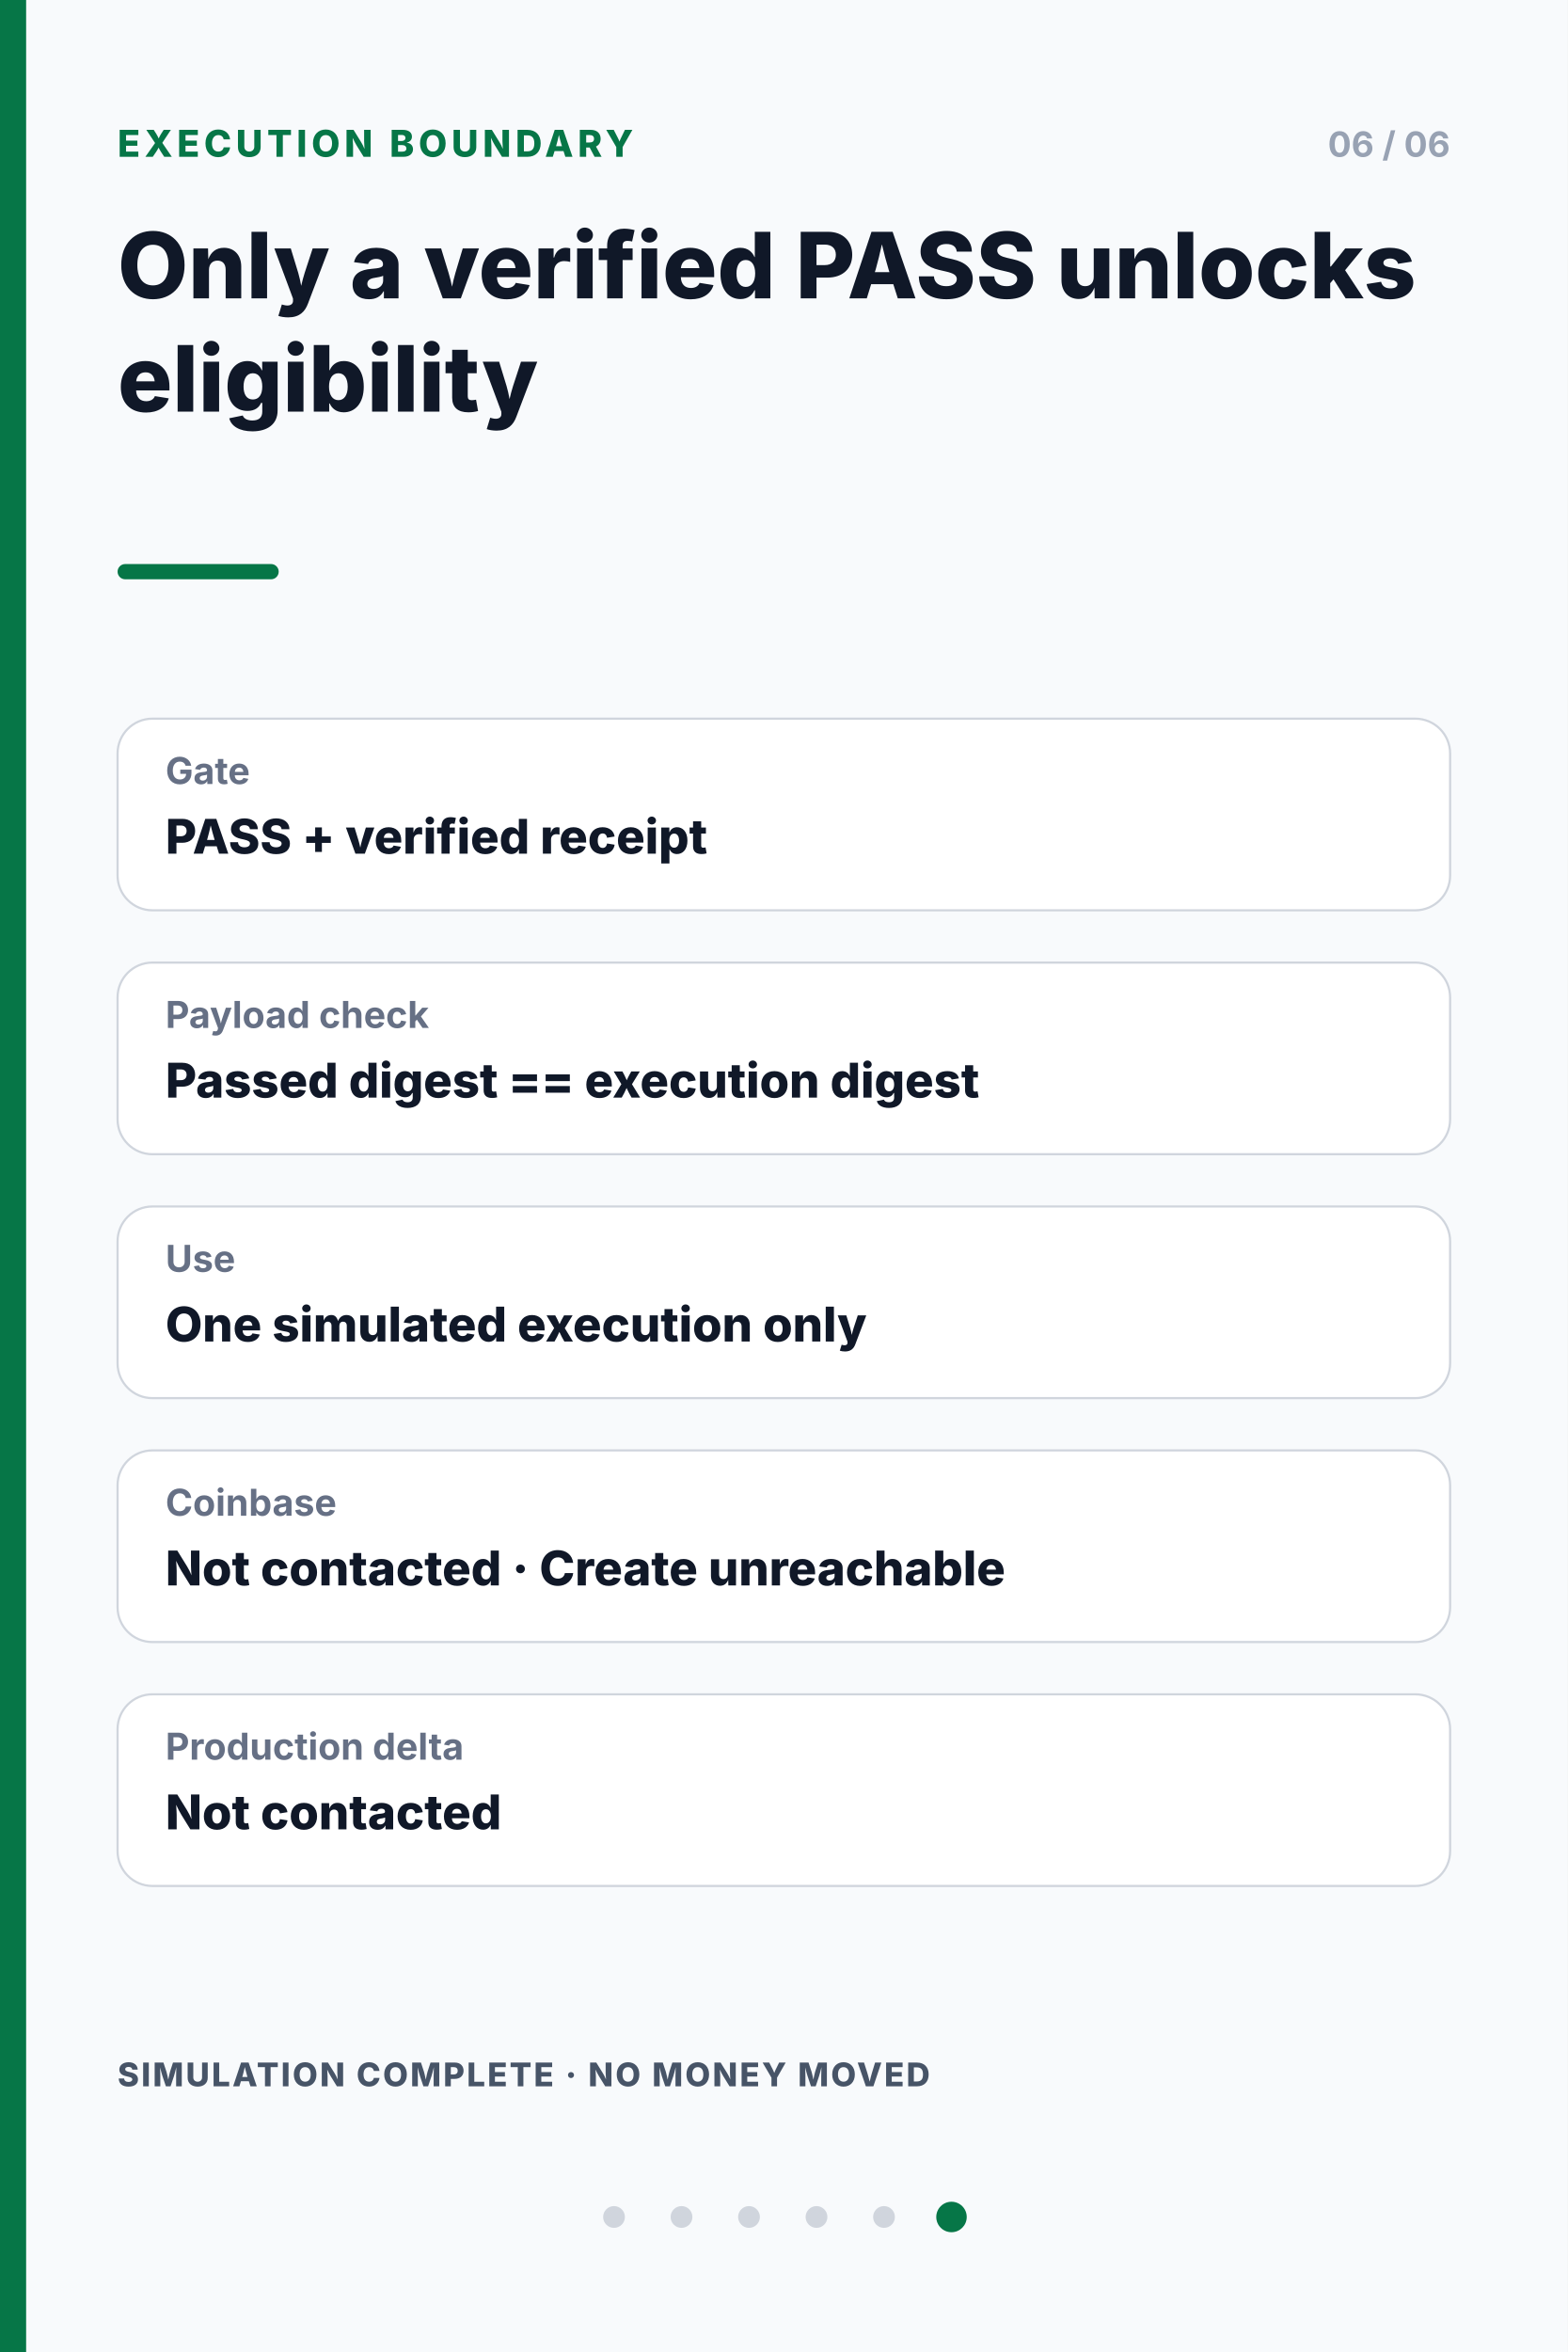
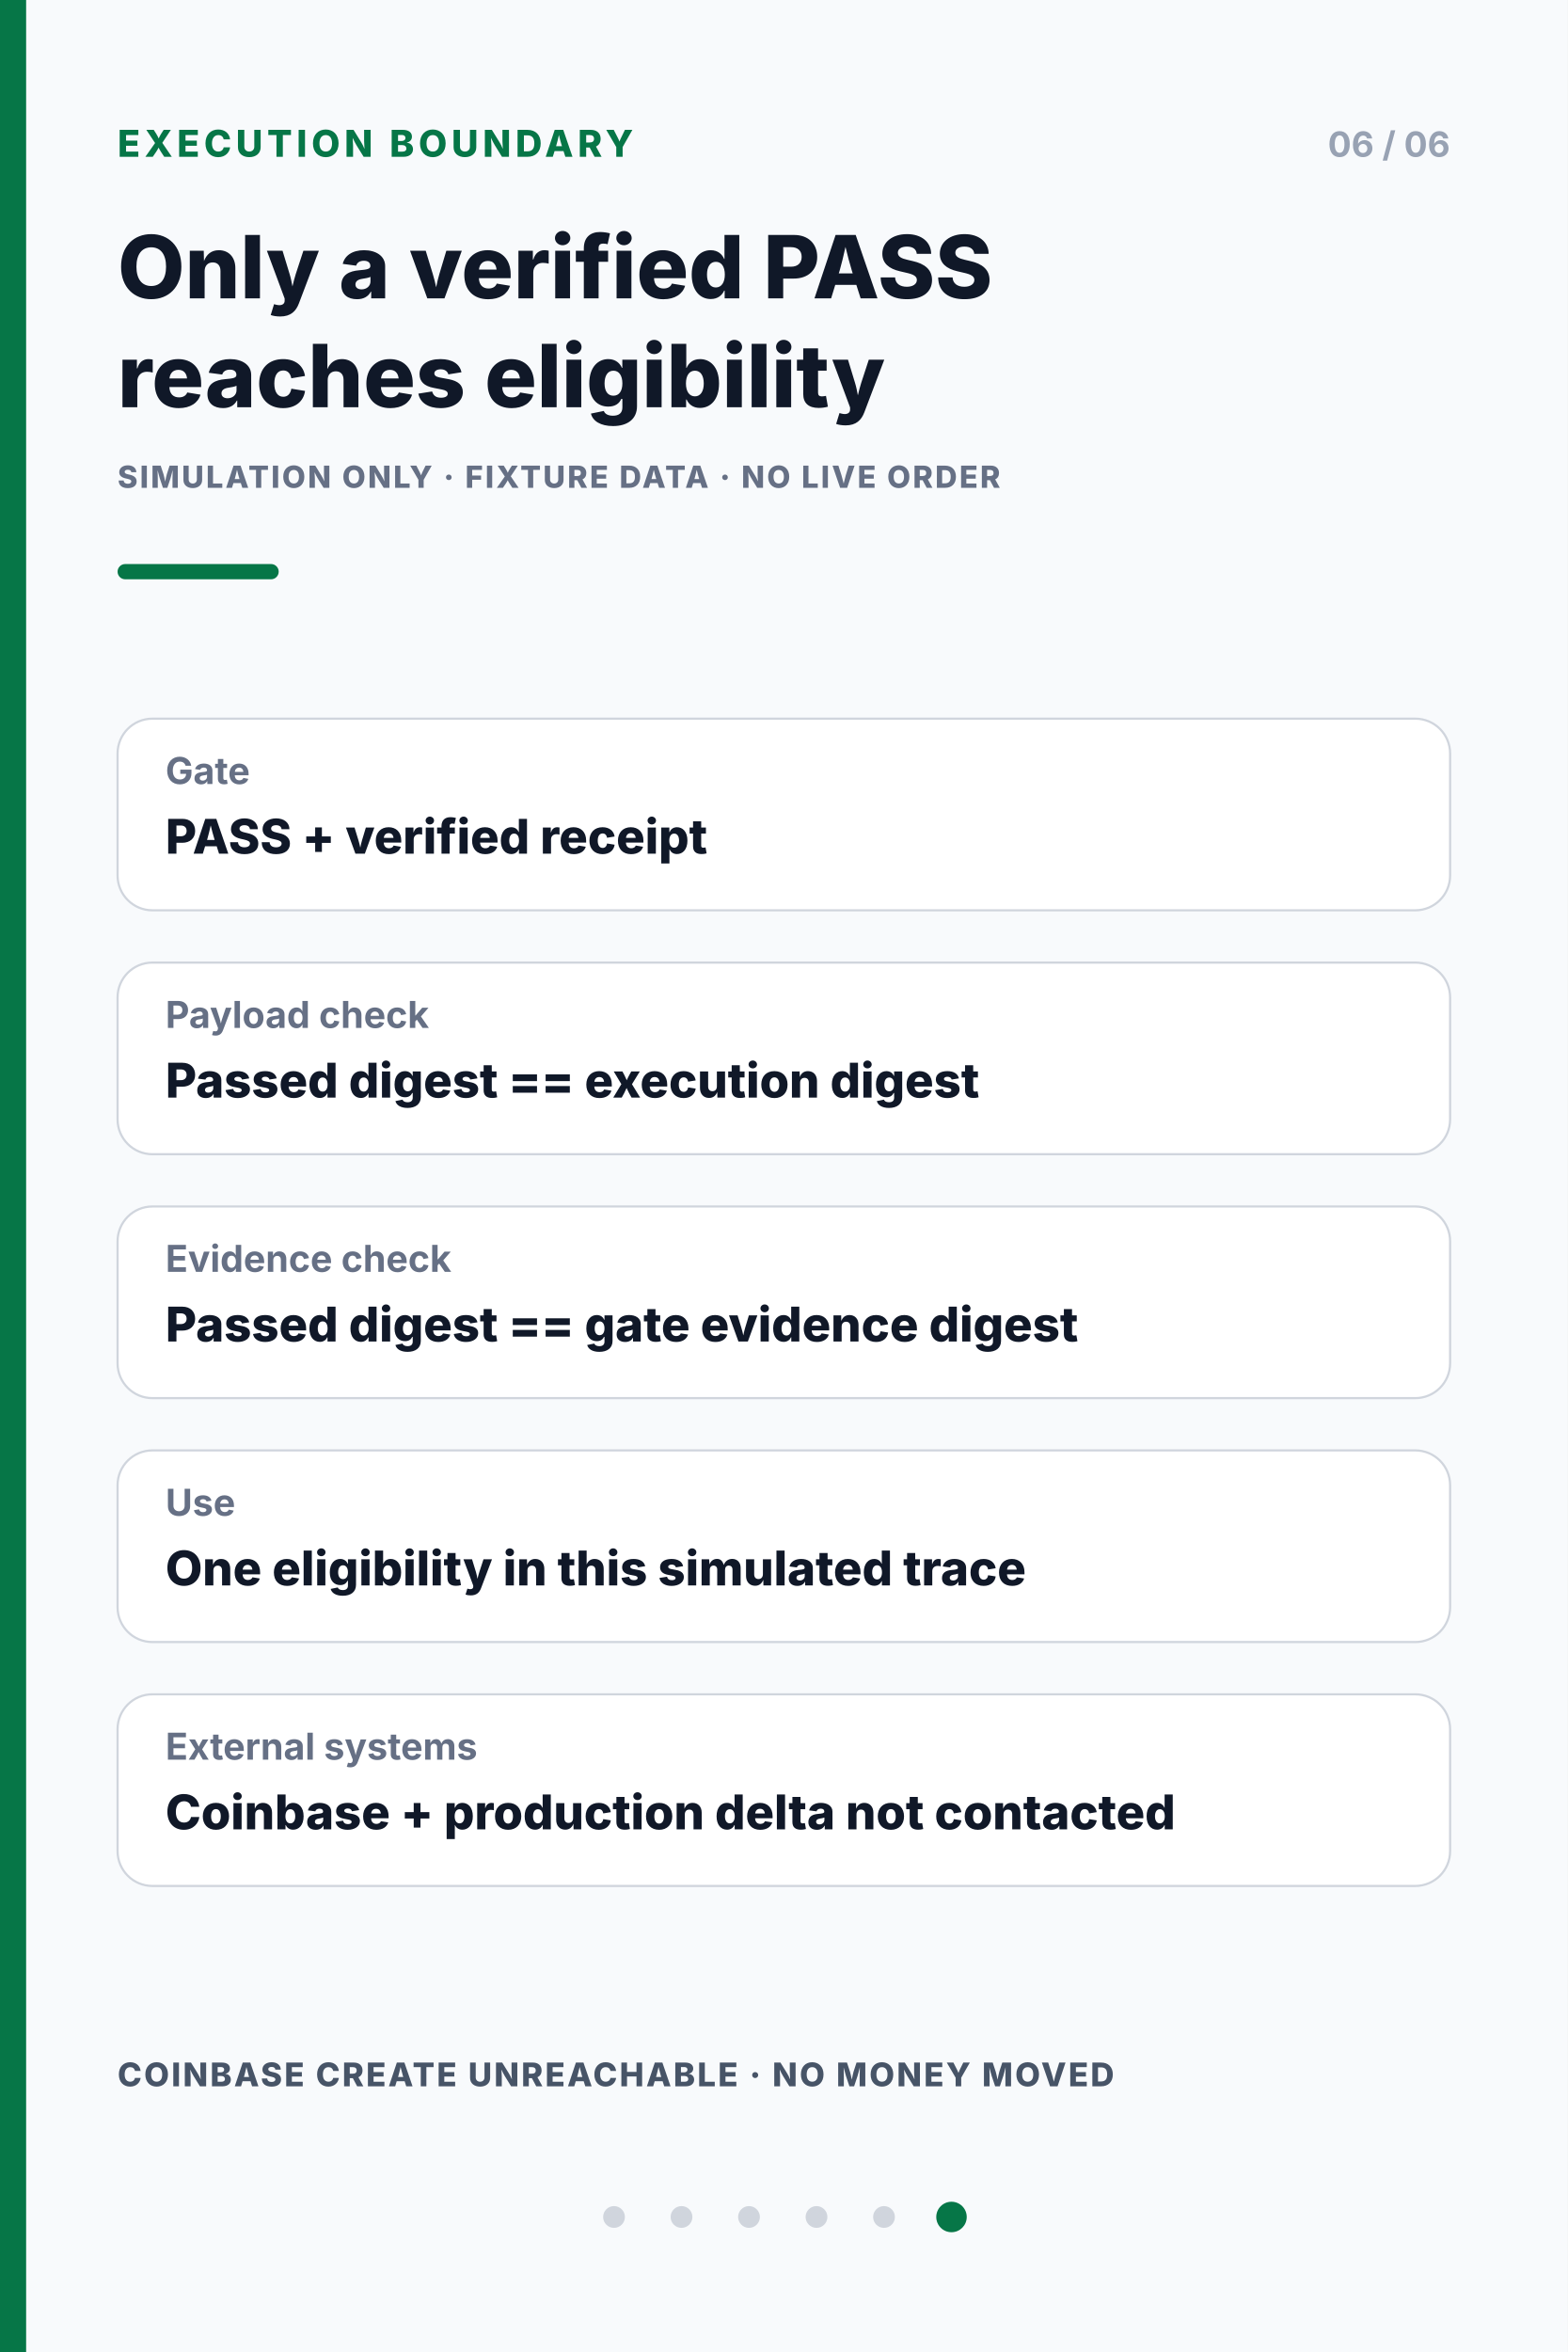
<svg xmlns="http://www.w3.org/2000/svg" width="720" height="1080" viewBox="0 0 720 1080">
  <rect width="720" height="1080" fill="#f8fafc" />
  <rect width="12" height="1080" fill="#067647" />
  <text x="54" y="72" fill="#067647" font-family="Inter,Arial,sans-serif" font-size="17" font-weight="800" letter-spacing="2">EXECUTION BOUNDARY</text>
-   <text x="54" y="137" fill="#101828" font-family="Inter,Arial,sans-serif" font-size="42" font-weight="800">
-     <tspan x="54" dy="0">Only a verified PASS unlocks</tspan>
-     <tspan x="54" dy="52">eligibility</tspan>
+   <text x="54" y="137" fill="#101828" font-family="Inter,Arial,sans-serif" font-size="40" font-weight="800">
+     <tspan x="54" dy="0">Only a verified PASS</tspan>
+     <tspan x="54" dy="50">reaches eligibility</tspan>
  </text>
+   <text x="54" y="224" fill="#667085" font-family="Inter,Arial,sans-serif" font-size="14" font-weight="800" letter-spacing="1">SIMULATION ONLY · FIXTURE DATA · NO LIVE ORDER</text>
  <rect x="54" y="259" width="74" height="7" rx="3.5" fill="#067647" />
  <g transform="translate(54 330)" font-family="Inter,Arial,sans-serif">
    <rect width="612" height="88" rx="16" fill="#ffffff" stroke="#d0d5dd" />
    <text x="22" y="30" fill="#667085" font-size="17" font-weight="650">Gate</text>
    <text x="22" y="62" fill="#101828" font-size="22" font-weight="760">PASS + verified receipt</text>
  </g>
  <g transform="translate(54 442)" font-family="Inter,Arial,sans-serif">
    <rect width="612" height="88" rx="16" fill="#ffffff" stroke="#d0d5dd" />
    <text x="22" y="30" fill="#667085" font-size="17" font-weight="650">Payload check</text>
    <text x="22" y="62" fill="#101828" font-size="22" font-weight="760">Passed digest == execution digest</text>
  </g>
  <g transform="translate(54 554)" font-family="Inter,Arial,sans-serif">
    <rect width="612" height="88" rx="16" fill="#ffffff" stroke="#d0d5dd" />
-     <text x="22" y="30" fill="#667085" font-size="17" font-weight="650">Use</text>
-     <text x="22" y="62" fill="#101828" font-size="22" font-weight="760">One simulated execution only</text>
+     <text x="22" y="30" fill="#667085" font-size="17" font-weight="650">Evidence check</text>
+     <text x="22" y="62" fill="#101828" font-size="22" font-weight="760">Passed digest == gate evidence digest</text>
  </g>
  <g transform="translate(54 666)" font-family="Inter,Arial,sans-serif">
    <rect width="612" height="88" rx="16" fill="#ffffff" stroke="#d0d5dd" />
-     <text x="22" y="30" fill="#667085" font-size="17" font-weight="650">Coinbase</text>
-     <text x="22" y="62" fill="#101828" font-size="22" font-weight="760">Not contacted · Create unreachable</text>
+     <text x="22" y="30" fill="#667085" font-size="17" font-weight="650">Use</text>
+     <text x="22" y="62" fill="#101828" font-size="22" font-weight="760">One eligibility in this simulated trace</text>
  </g>
  <g transform="translate(54 778)" font-family="Inter,Arial,sans-serif">
    <rect width="612" height="88" rx="16" fill="#ffffff" stroke="#d0d5dd" />
-     <text x="22" y="30" fill="#667085" font-size="17" font-weight="650">Production delta</text>
-     <text x="22" y="62" fill="#101828" font-size="22" font-weight="760">Not contacted</text>
+     <text x="22" y="30" fill="#667085" font-size="17" font-weight="650">External systems</text>
+     <text x="22" y="62" fill="#101828" font-size="22" font-weight="760">Coinbase + production delta not contacted</text>
  </g>
-   <text x="54" y="958" fill="#475467" font-family="Inter,Arial,sans-serif" font-size="15" font-weight="800" letter-spacing="1">SIMULATION COMPLETE · NO MONEY MOVED</text>
+   <text x="54" y="958" fill="#475467" font-family="Inter,Arial,sans-serif" font-size="15" font-weight="800" letter-spacing="1">COINBASE CREATE UNREACHABLE · NO MONEY MOVED</text>
  <text x="666" y="72" text-anchor="end" fill="#98a2b3" font-family="Inter,Arial,sans-serif" font-size="16" font-weight="700">06 / 06</text>
  <circle cx="282" cy="1018" r="5" fill="#d0d5dd" />
  <circle cx="313" cy="1018" r="5" fill="#d0d5dd" />
  <circle cx="344" cy="1018" r="5" fill="#d0d5dd" />
  <circle cx="375" cy="1018" r="5" fill="#d0d5dd" />
  <circle cx="406" cy="1018" r="5" fill="#d0d5dd" />
  <circle cx="437" cy="1018" r="7" fill="#067647" />
</svg>
